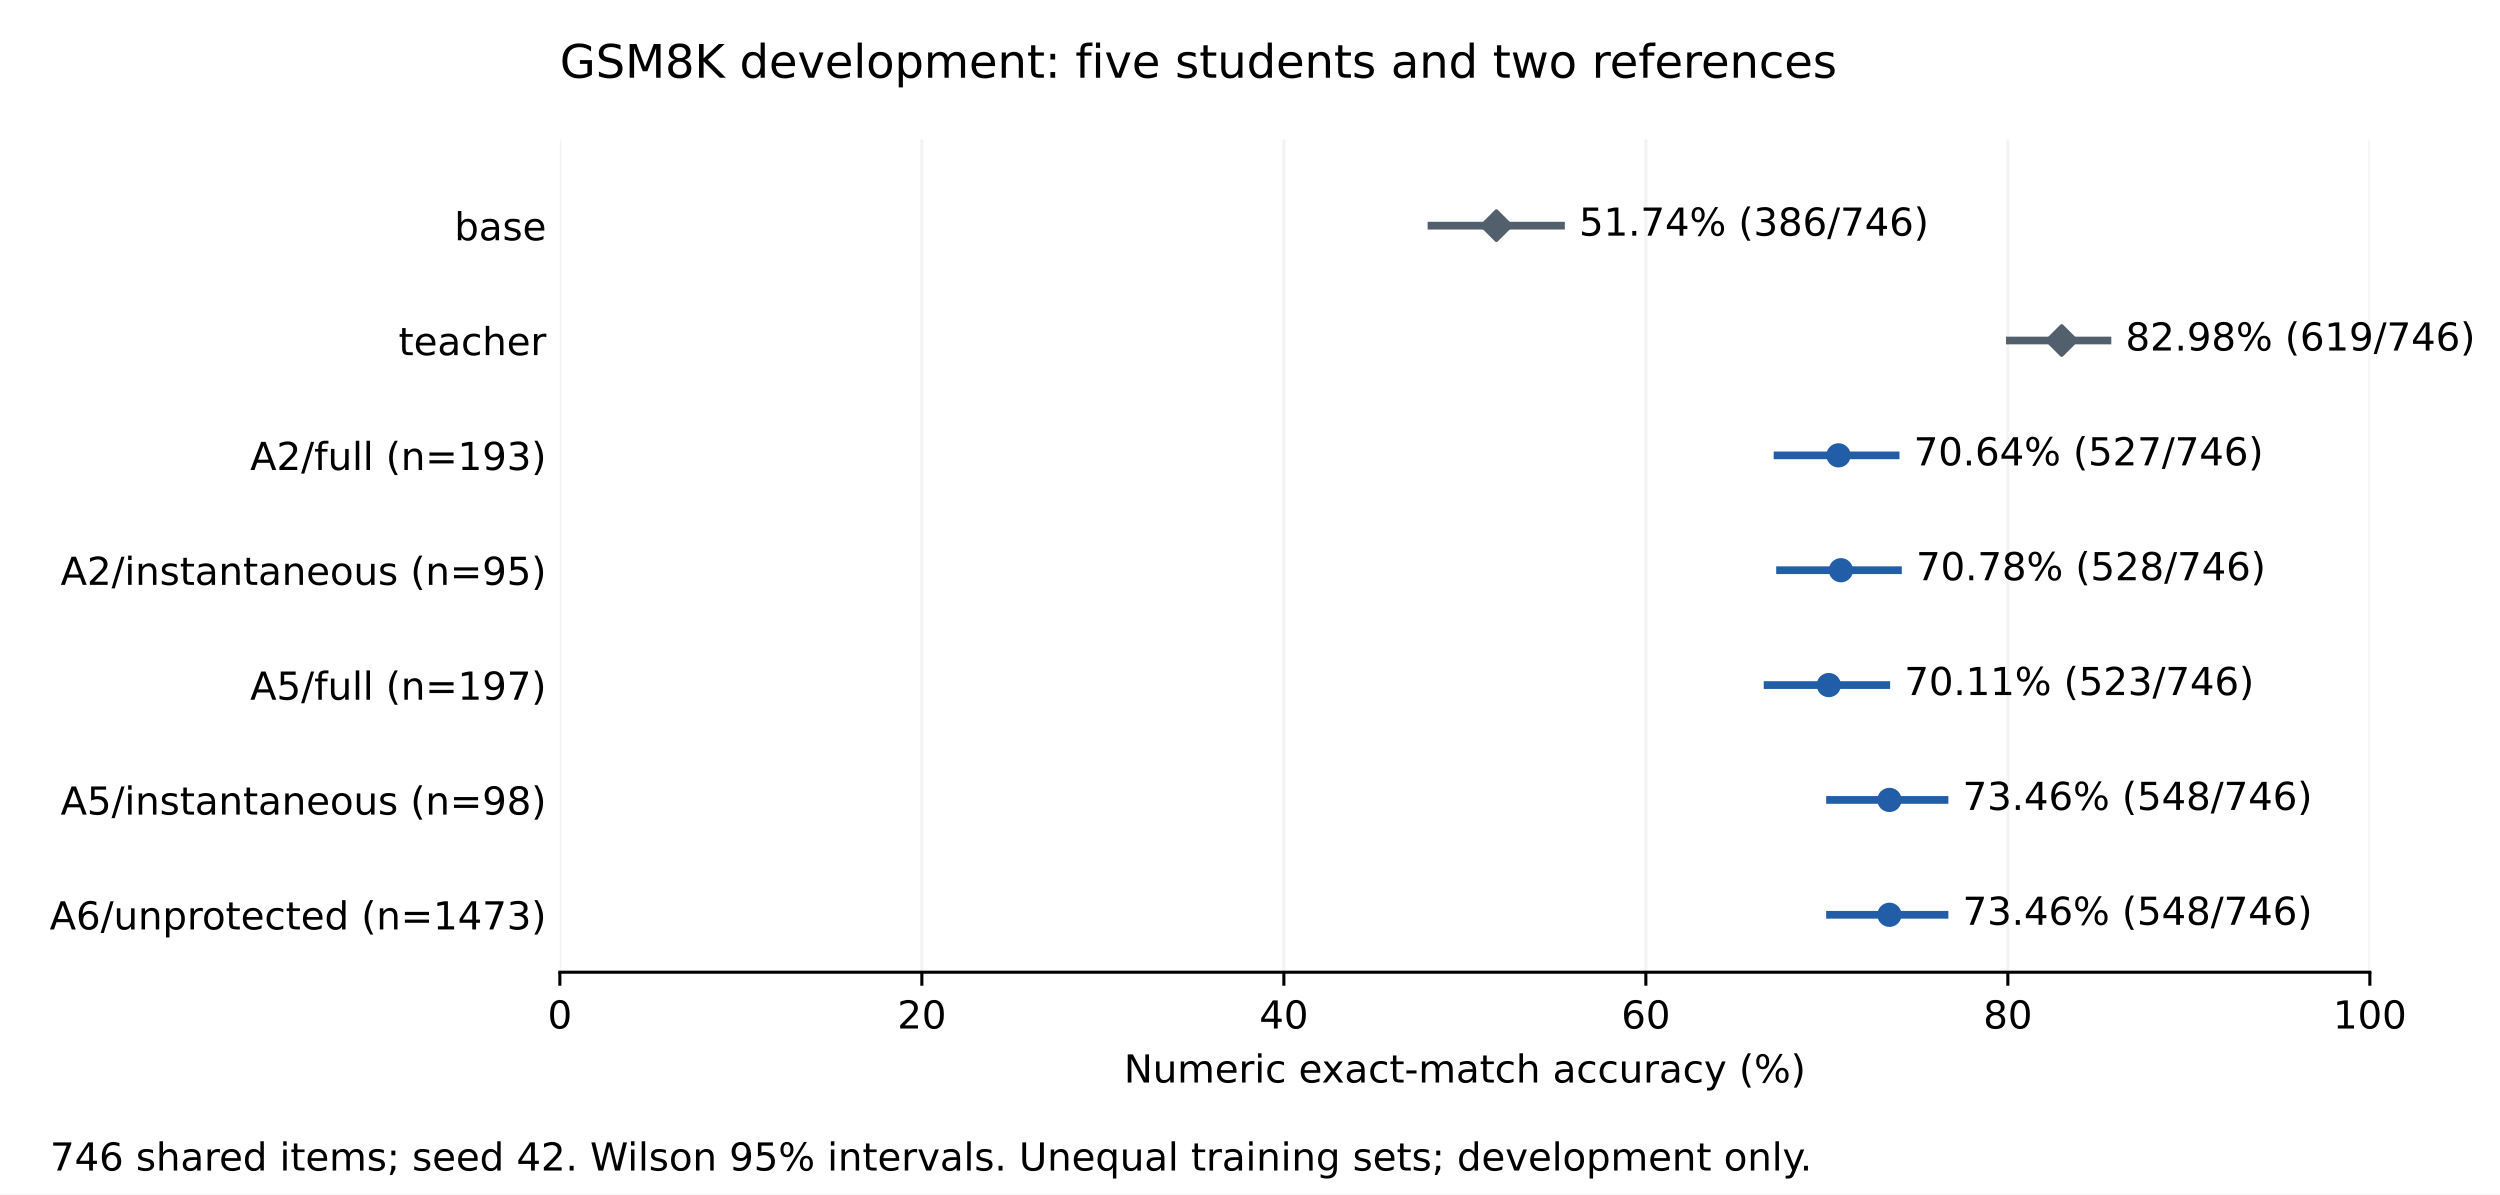
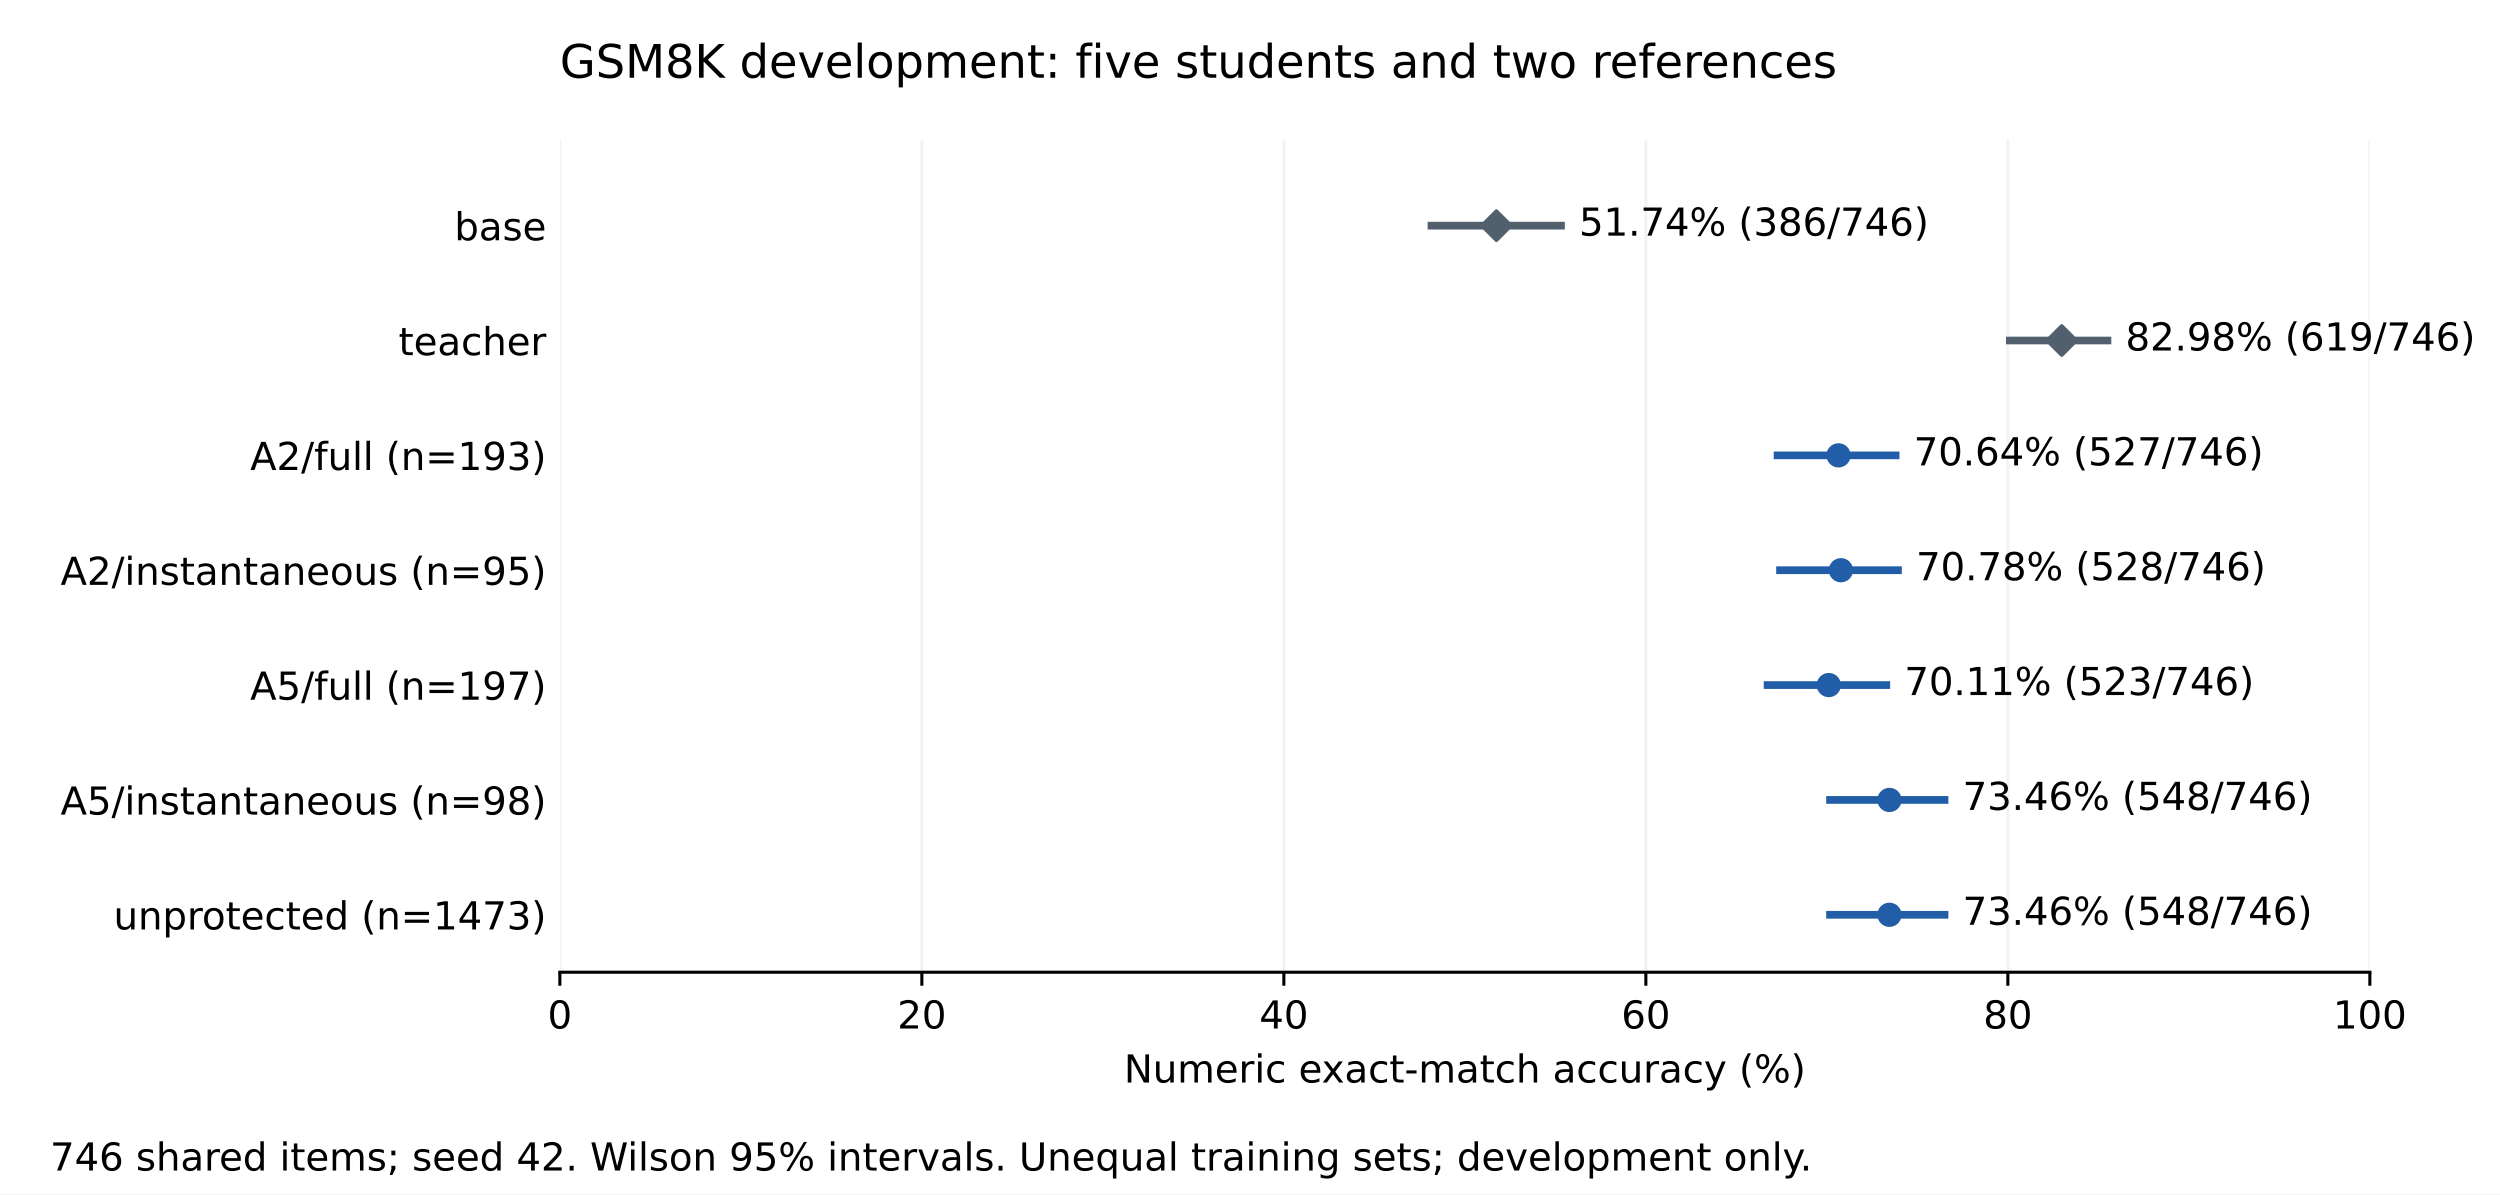
<svg xmlns="http://www.w3.org/2000/svg" xmlns:xlink="http://www.w3.org/1999/xlink" width="648pt" height="309.6pt" viewBox="0 0 648 309.6" version="1.1">
  <defs>
    <style type="text/css">*{stroke-linejoin: round; stroke-linecap: butt}</style>
  </defs>
  <g id="figure_1">
    <g id="patch_1">
      <path d="M 0 309.6  L 648 309.6  L 648 0  L 0 0  z " style="fill: #ffffff" />
    </g>
    <g id="axes_1">
      <g id="patch_2">
        <path d="M 145.115 251.998  L 614.265 251.998  L 614.265 36.16  L 145.115 36.16  z " style="fill: #ffffff" />
      </g>
      <g id="matplotlib.axis_1">
        <g id="xtick_1">
          <g id="line2d_1">
            <path d="M 145.115 251.998  L 145.115 36.16  " clip-path="url(#pc7cf12c423)" style="fill: none; stroke: #b0b0b0; stroke-opacity: 0.15; stroke-width: 0.8; stroke-linecap: square" />
          </g>
          <g id="line2d_2">
            <defs>
              <path id="med89eae192" d="M 0 0  L 0 3.5  " style="stroke: #000000; stroke-width: 0.8" />
            </defs>
            <g>
              <use xlink:href="#med89eae192" x="145.115" y="251.998" style="stroke: #000000; stroke-width: 0.8" />
            </g>
          </g>
          <g id="text_1">
            <text style="font-size: 10px; font-family: 'DejaVu Sans', 'Bitstream Vera Sans', 'Computer Modern Sans Serif', 'Lucida Grande', 'Verdana', 'Geneva', 'Lucid', 'Arial', 'Helvetica', 'Avant Garde', sans-serif; text-anchor: middle" x="145.115" y="266.595" transform="rotate(-0 145.115 266.5953)">0</text>
          </g>
        </g>
        <g id="xtick_2">
          <g id="line2d_3">
            <path d="M 238.945 251.998  L 238.945 36.16  " clip-path="url(#pc7cf12c423)" style="fill: none; stroke: #b0b0b0; stroke-opacity: 0.15; stroke-width: 0.8; stroke-linecap: square" />
          </g>
          <g id="line2d_4">
            <g>
              <use xlink:href="#med89eae192" x="238.945" y="251.998" style="stroke: #000000; stroke-width: 0.8" />
            </g>
          </g>
          <g id="text_2">
            <text style="font-size: 10px; font-family: 'DejaVu Sans', 'Bitstream Vera Sans', 'Computer Modern Sans Serif', 'Lucida Grande', 'Verdana', 'Geneva', 'Lucid', 'Arial', 'Helvetica', 'Avant Garde', sans-serif; text-anchor: middle" x="238.945" y="266.595" transform="rotate(-0 238.945 266.5953)">20</text>
          </g>
        </g>
        <g id="xtick_3">
          <g id="line2d_5">
            <path d="M 332.775 251.998  L 332.775 36.16  " clip-path="url(#pc7cf12c423)" style="fill: none; stroke: #b0b0b0; stroke-opacity: 0.15; stroke-width: 0.8; stroke-linecap: square" />
          </g>
          <g id="line2d_6">
            <g>
              <use xlink:href="#med89eae192" x="332.775" y="251.998" style="stroke: #000000; stroke-width: 0.8" />
            </g>
          </g>
          <g id="text_3">
            <text style="font-size: 10px; font-family: 'DejaVu Sans', 'Bitstream Vera Sans', 'Computer Modern Sans Serif', 'Lucida Grande', 'Verdana', 'Geneva', 'Lucid', 'Arial', 'Helvetica', 'Avant Garde', sans-serif; text-anchor: middle" x="332.775" y="266.595" transform="rotate(-0 332.7751 266.5953)">40</text>
          </g>
        </g>
        <g id="xtick_4">
          <g id="line2d_7">
            <path d="M 426.605 251.998  L 426.605 36.16  " clip-path="url(#pc7cf12c423)" style="fill: none; stroke: #b0b0b0; stroke-opacity: 0.15; stroke-width: 0.8; stroke-linecap: square" />
          </g>
          <g id="line2d_8">
            <g>
              <use xlink:href="#med89eae192" x="426.605" y="251.998" style="stroke: #000000; stroke-width: 0.8" />
            </g>
          </g>
          <g id="text_4">
            <text style="font-size: 10px; font-family: 'DejaVu Sans', 'Bitstream Vera Sans', 'Computer Modern Sans Serif', 'Lucida Grande', 'Verdana', 'Geneva', 'Lucid', 'Arial', 'Helvetica', 'Avant Garde', sans-serif; text-anchor: middle" x="426.605" y="266.595" transform="rotate(-0 426.6051 266.5953)">60</text>
          </g>
        </g>
        <g id="xtick_5">
          <g id="line2d_9">
            <path d="M 520.435 251.998  L 520.435 36.16  " clip-path="url(#pc7cf12c423)" style="fill: none; stroke: #b0b0b0; stroke-opacity: 0.15; stroke-width: 0.8; stroke-linecap: square" />
          </g>
          <g id="line2d_10">
            <g>
              <use xlink:href="#med89eae192" x="520.435" y="251.998" style="stroke: #000000; stroke-width: 0.8" />
            </g>
          </g>
          <g id="text_5">
            <text style="font-size: 10px; font-family: 'DejaVu Sans', 'Bitstream Vera Sans', 'Computer Modern Sans Serif', 'Lucida Grande', 'Verdana', 'Geneva', 'Lucid', 'Arial', 'Helvetica', 'Avant Garde', sans-serif; text-anchor: middle" x="520.435" y="266.595" transform="rotate(-0 520.4351 266.5953)">80</text>
          </g>
        </g>
        <g id="xtick_6">
          <g id="line2d_11">
            <path d="M 614.265 251.998  L 614.265 36.16  " clip-path="url(#pc7cf12c423)" style="fill: none; stroke: #b0b0b0; stroke-opacity: 0.15; stroke-width: 0.8; stroke-linecap: square" />
          </g>
          <g id="line2d_12">
            <g>
              <use xlink:href="#med89eae192" x="614.265" y="251.998" style="stroke: #000000; stroke-width: 0.8" />
            </g>
          </g>
          <g id="text_6">
            <text style="font-size: 10px; font-family: 'DejaVu Sans', 'Bitstream Vera Sans', 'Computer Modern Sans Serif', 'Lucida Grande', 'Verdana', 'Geneva', 'Lucid', 'Arial', 'Helvetica', 'Avant Garde', sans-serif; text-anchor: middle" x="614.265" y="266.595" transform="rotate(-0 614.2652 266.5953)">100</text>
          </g>
        </g>
        <g id="text_7">
          <text style="font-size: 10px; font-family: 'DejaVu Sans', 'Bitstream Vera Sans', 'Computer Modern Sans Serif', 'Lucida Grande', 'Verdana', 'Geneva', 'Lucid', 'Arial', 'Helvetica', 'Avant Garde', sans-serif; text-anchor: middle" x="379.69" y="280.596" transform="rotate(-0 379.6901 280.5961)">Numeric exact-match accuracy (%)</text>
        </g>
      </g>
      <g id="matplotlib.axis_2">
        <g id="ytick_1">
          <g id="line2d_13" />
          <g id="text_8">
            <text style="font-size: 10px; font-family: 'DejaVu Sans', 'Bitstream Vera Sans', 'Computer Modern Sans Serif', 'Lucida Grande', 'Verdana', 'Geneva', 'Lucid', 'Arial', 'Helvetica', 'Avant Garde', sans-serif; text-anchor: end" x="141.615" y="62.287" transform="rotate(-0 141.615 62.28725)">base</text>
          </g>
        </g>
        <g id="ytick_2">
          <g id="line2d_14" />
          <g id="text_9">
            <text style="font-size: 10px; font-family: 'DejaVu Sans', 'Bitstream Vera Sans', 'Computer Modern Sans Serif', 'Lucida Grande', 'Verdana', 'Geneva', 'Lucid', 'Arial', 'Helvetica', 'Avant Garde', sans-serif; text-anchor: end" x="141.615" y="92.058" transform="rotate(-0 141.615 92.05796)">teacher</text>
          </g>
        </g>
        <g id="ytick_3">
          <g id="line2d_15" />
          <g id="text_10">
            <text style="font-size: 10px; font-family: 'DejaVu Sans', 'Bitstream Vera Sans', 'Computer Modern Sans Serif', 'Lucida Grande', 'Verdana', 'Geneva', 'Lucid', 'Arial', 'Helvetica', 'Avant Garde', sans-serif; text-anchor: end" x="141.615" y="121.829" transform="rotate(-0 141.615 121.8287)">A2/full (n=193)</text>
          </g>
        </g>
        <g id="ytick_4">
          <g id="line2d_16" />
          <g id="text_11">
            <text style="font-size: 10px; font-family: 'DejaVu Sans', 'Bitstream Vera Sans', 'Computer Modern Sans Serif', 'Lucida Grande', 'Verdana', 'Geneva', 'Lucid', 'Arial', 'Helvetica', 'Avant Garde', sans-serif; text-anchor: end" x="141.615" y="151.599" transform="rotate(-0 141.615 151.5994)">A2/instantaneous (n=95)</text>
          </g>
        </g>
        <g id="ytick_5">
          <g id="line2d_17" />
          <g id="text_12">
            <text style="font-size: 10px; font-family: 'DejaVu Sans', 'Bitstream Vera Sans', 'Computer Modern Sans Serif', 'Lucida Grande', 'Verdana', 'Geneva', 'Lucid', 'Arial', 'Helvetica', 'Avant Garde', sans-serif; text-anchor: end" x="141.615" y="181.37" transform="rotate(-0 141.615 181.3701)">A5/full (n=197)</text>
          </g>
        </g>
        <g id="ytick_6">
          <g id="line2d_18" />
          <g id="text_13">
            <text style="font-size: 10px; font-family: 'DejaVu Sans', 'Bitstream Vera Sans', 'Computer Modern Sans Serif', 'Lucida Grande', 'Verdana', 'Geneva', 'Lucid', 'Arial', 'Helvetica', 'Avant Garde', sans-serif; text-anchor: end" x="141.615" y="211.141" transform="rotate(-0 141.615 211.1408)">A5/instantaneous (n=98)</text>
          </g>
        </g>
        <g id="ytick_7">
          <g id="line2d_19" />
          <g id="text_14">
-             <text style="font-size: 10px; font-family: 'DejaVu Sans', 'Bitstream Vera Sans', 'Computer Modern Sans Serif', 'Lucida Grande', 'Verdana', 'Geneva', 'Lucid', 'Arial', 'Helvetica', 'Avant Garde', sans-serif; text-anchor: end" x="141.615" y="240.912" transform="rotate(-0 141.615 240.9115)">A6/unprotected (n=1473)</text>
+             <text style="font-size: 10px; font-family: 'DejaVu Sans', 'Bitstream Vera Sans', 'Computer Modern Sans Serif', 'Lucida Grande', 'Verdana', 'Geneva', 'Lucid', 'Arial', 'Helvetica', 'Avant Garde', sans-serif; text-anchor: end" x="141.615" y="240.912" transform="rotate(-0 141.615 240.9115)">unprotected (n=1473)</text>
          </g>
        </g>
      </g>
      <g id="line2d_20">
        <path d="M 371.044 58.488  L 404.603 58.488  " clip-path="url(#pc7cf12c423)" style="fill: none; stroke: #52606d; stroke-width: 2; stroke-linecap: square" />
      </g>
      <g id="line2d_21">
        <path d="M 520.958 88.259  L 546.249 88.259  " clip-path="url(#pc7cf12c423)" style="fill: none; stroke: #52606d; stroke-width: 2; stroke-linecap: square" />
      </g>
      <g id="line2d_22">
        <path d="M 460.743 118.029  L 491.343 118.029  " clip-path="url(#pc7cf12c423)" style="fill: none; stroke: #225ea8; stroke-width: 2; stroke-linecap: square" />
      </g>
      <g id="line2d_23">
        <path d="M 461.389 147.8  L 491.948 147.8  " clip-path="url(#pc7cf12c423)" style="fill: none; stroke: #225ea8; stroke-width: 2; stroke-linecap: square" />
      </g>
      <g id="line2d_24">
        <path d="M 458.16 177.571  L 488.92 177.571  " clip-path="url(#pc7cf12c423)" style="fill: none; stroke: #225ea8; stroke-width: 2; stroke-linecap: square" />
      </g>
      <g id="line2d_25">
        <path d="M 474.344 207.342  L 504.02 207.342  " clip-path="url(#pc7cf12c423)" style="fill: none; stroke: #225ea8; stroke-width: 2; stroke-linecap: square" />
      </g>
      <g id="line2d_26">
        <path d="M 474.344 237.112  L 504.02 237.112  " clip-path="url(#pc7cf12c423)" style="fill: none; stroke: #225ea8; stroke-width: 2; stroke-linecap: square" />
      </g>
      <g id="patch_3">
        <path d="M 145.115 251.998  L 614.265 251.998  " style="fill: none; stroke: #000000; stroke-width: 0.8; stroke-linejoin: miter; stroke-linecap: square" />
      </g>
      <g id="PathCollection_1">
        <defs>
          <path id="m1c8fae872f" d="M -0 3.742  L 3.742 0  L 0 -3.742  L -3.742 -0  z " style="stroke: #52606d" />
        </defs>
        <g clip-path="url(#pc7cf12c423)">
          <use xlink:href="#m1c8fae872f" x="387.866" y="58.488" style="fill: #52606d; stroke: #52606d" />
        </g>
      </g>
      <g id="text_15">
        <text style="font-size: 10px; font-family: 'DejaVu Sans', 'Bitstream Vera Sans', 'Computer Modern Sans Serif', 'Lucida Grande', 'Verdana', 'Geneva', 'Lucid', 'Arial', 'Helvetica', 'Avant Garde', sans-serif; text-anchor: start" x="409.295" y="61.086" transform="rotate(-0 409.2949 61.08569)">51.74% (386/746)</text>
      </g>
      <g id="PathCollection_2">
        <g clip-path="url(#pc7cf12c423)">
          <use xlink:href="#m1c8fae872f" x="534.396" y="88.259" style="fill: #52606d; stroke: #52606d" />
        </g>
      </g>
      <g id="text_16">
        <text style="font-size: 10px; font-family: 'DejaVu Sans', 'Bitstream Vera Sans', 'Computer Modern Sans Serif', 'Lucida Grande', 'Verdana', 'Geneva', 'Lucid', 'Arial', 'Helvetica', 'Avant Garde', sans-serif; text-anchor: start" x="550.941" y="90.856" transform="rotate(-0 550.9409 90.8564)">82.98% (619/746)</text>
      </g>
      <g id="PathCollection_3">
        <defs>
          <path id="m5af47fd759" d="M 0 2.646  C 0.702 2.646 1.375 2.367 1.871 1.871  C 2.367 1.375 2.646 0.702 2.646 0  C 2.646 -0.702 2.367 -1.375 1.871 -1.871  C 1.375 -2.367 0.702 -2.646 0 -2.646  C -0.702 -2.646 -1.375 -2.367 -1.871 -1.871  C -2.367 -1.375 -2.646 -0.702 -2.646 0  C -2.646 0.702 -2.367 1.375 -1.871 1.871  C -1.375 2.367 -0.702 2.646 0 2.646  z " style="stroke: #225ea8" />
        </defs>
        <g clip-path="url(#pc7cf12c423)">
          <use xlink:href="#m5af47fd759" x="476.539" y="118.029" style="fill: #225ea8; stroke: #225ea8" />
        </g>
      </g>
      <g id="text_17">
        <text style="font-size: 10px; font-family: 'DejaVu Sans', 'Bitstream Vera Sans', 'Computer Modern Sans Serif', 'Lucida Grande', 'Verdana', 'Geneva', 'Lucid', 'Arial', 'Helvetica', 'Avant Garde', sans-serif; text-anchor: start" x="496.034" y="120.627" transform="rotate(-0 496.0342 120.6271)">70.64% (527/746)</text>
      </g>
      <g id="PathCollection_4">
        <g clip-path="url(#pc7cf12c423)">
          <use xlink:href="#m5af47fd759" x="477.168" y="147.8" style="fill: #225ea8; stroke: #225ea8" />
        </g>
      </g>
      <g id="text_18">
        <text style="font-size: 10px; font-family: 'DejaVu Sans', 'Bitstream Vera Sans', 'Computer Modern Sans Serif', 'Lucida Grande', 'Verdana', 'Geneva', 'Lucid', 'Arial', 'Helvetica', 'Avant Garde', sans-serif; text-anchor: start" x="496.639" y="150.398" transform="rotate(-0 496.6395 150.3978)">70.78% (528/746)</text>
      </g>
      <g id="PathCollection_5">
        <g clip-path="url(#pc7cf12c423)">
          <use xlink:href="#m5af47fd759" x="474.023" y="177.571" style="fill: #225ea8; stroke: #225ea8" />
        </g>
      </g>
      <g id="text_19">
        <text style="font-size: 10px; font-family: 'DejaVu Sans', 'Bitstream Vera Sans', 'Computer Modern Sans Serif', 'Lucida Grande', 'Verdana', 'Geneva', 'Lucid', 'Arial', 'Helvetica', 'Avant Garde', sans-serif; text-anchor: start" x="493.611" y="180.169" transform="rotate(-0 493.6114 180.1685)">70.11% (523/746)</text>
      </g>
      <g id="PathCollection_6">
        <g clip-path="url(#pc7cf12c423)">
          <use xlink:href="#m5af47fd759" x="489.745" y="207.342" style="fill: #225ea8; stroke: #225ea8" />
        </g>
      </g>
      <g id="text_20">
        <text style="font-size: 10px; font-family: 'DejaVu Sans', 'Bitstream Vera Sans', 'Computer Modern Sans Serif', 'Lucida Grande', 'Verdana', 'Geneva', 'Lucid', 'Arial', 'Helvetica', 'Avant Garde', sans-serif; text-anchor: start" x="508.711" y="209.939" transform="rotate(-0 508.711 209.9392)">73.46% (548/746)</text>
      </g>
      <g id="PathCollection_7">
        <g clip-path="url(#pc7cf12c423)">
          <use xlink:href="#m5af47fd759" x="489.745" y="237.112" style="fill: #225ea8; stroke: #225ea8" />
        </g>
      </g>
      <g id="text_21">
        <text style="font-size: 10px; font-family: 'DejaVu Sans', 'Bitstream Vera Sans', 'Computer Modern Sans Serif', 'Lucida Grande', 'Verdana', 'Geneva', 'Lucid', 'Arial', 'Helvetica', 'Avant Garde', sans-serif; text-anchor: start" x="508.711" y="239.71" transform="rotate(-0 508.711 239.71)">73.46% (548/746)</text>
      </g>
      <g id="text_22">
        <text style="font-size: 12px; font-family: 'DejaVu Sans', 'Bitstream Vera Sans', 'Computer Modern Sans Serif', 'Lucida Grande', 'Verdana', 'Geneva', 'Lucid', 'Arial', 'Helvetica', 'Avant Garde', sans-serif; text-anchor: start" x="145.115" y="20.16" transform="rotate(-0 145.115 20.16)">GSM8K development: five students and two references</text>
      </g>
    </g>
    <g id="text_23">
      <text style="font-size: 10px; font-family: 'DejaVu Sans', 'Bitstream Vera Sans', 'Computer Modern Sans Serif', 'Lucida Grande', 'Verdana', 'Geneva', 'Lucid', 'Arial', 'Helvetica', 'Avant Garde', sans-serif; text-anchor: start" x="12.96" y="303.408" transform="rotate(-0 12.96 303.408)">746 shared items; seed 42. Wilson 95% intervals. Unequal training sets; development only.</text>
    </g>
  </g>
  <defs>
    <clipPath id="pc7cf12c423">
      <rect x="145.115" y="36.16" width="469.15" height="215.838" />
    </clipPath>
  </defs>
</svg>
